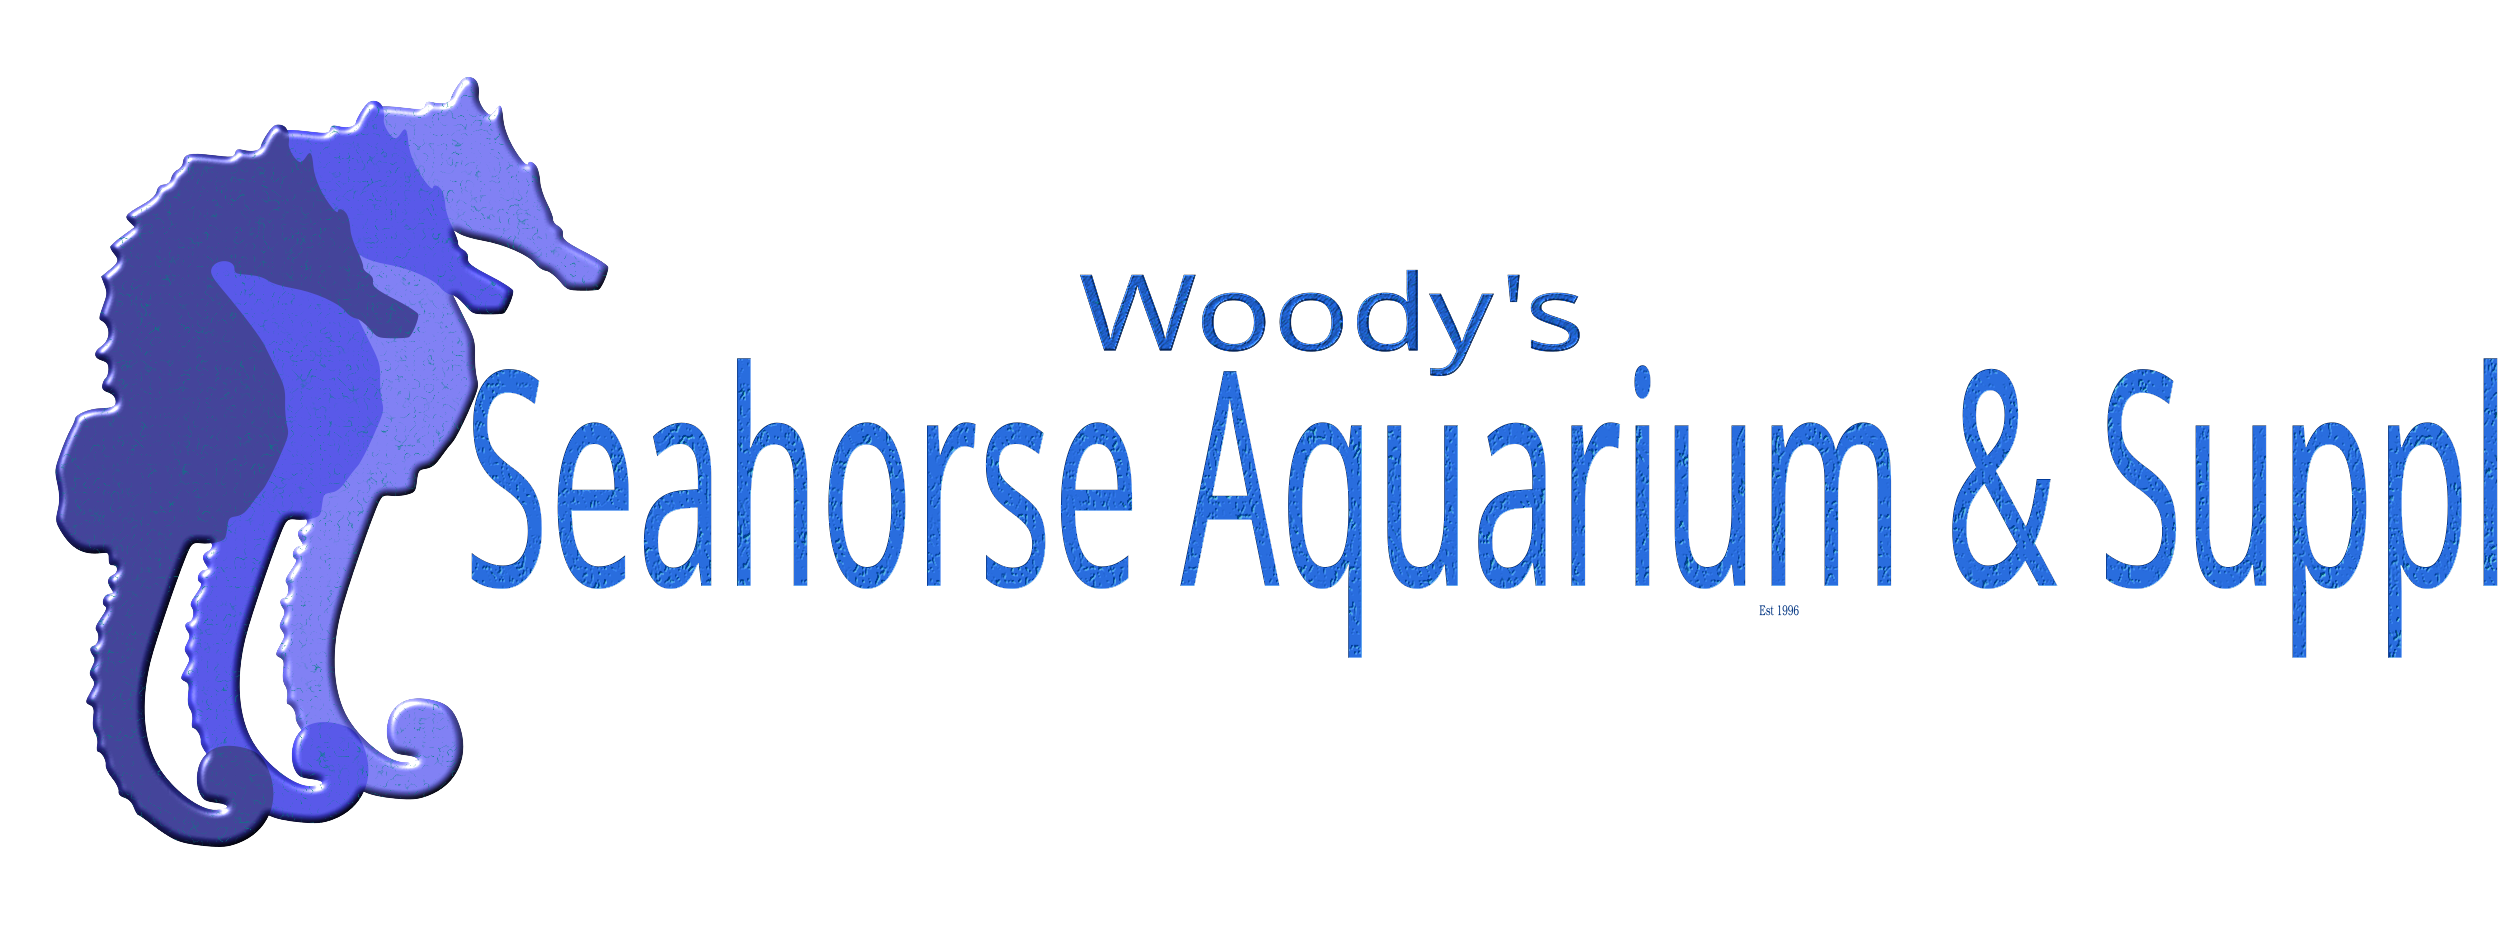
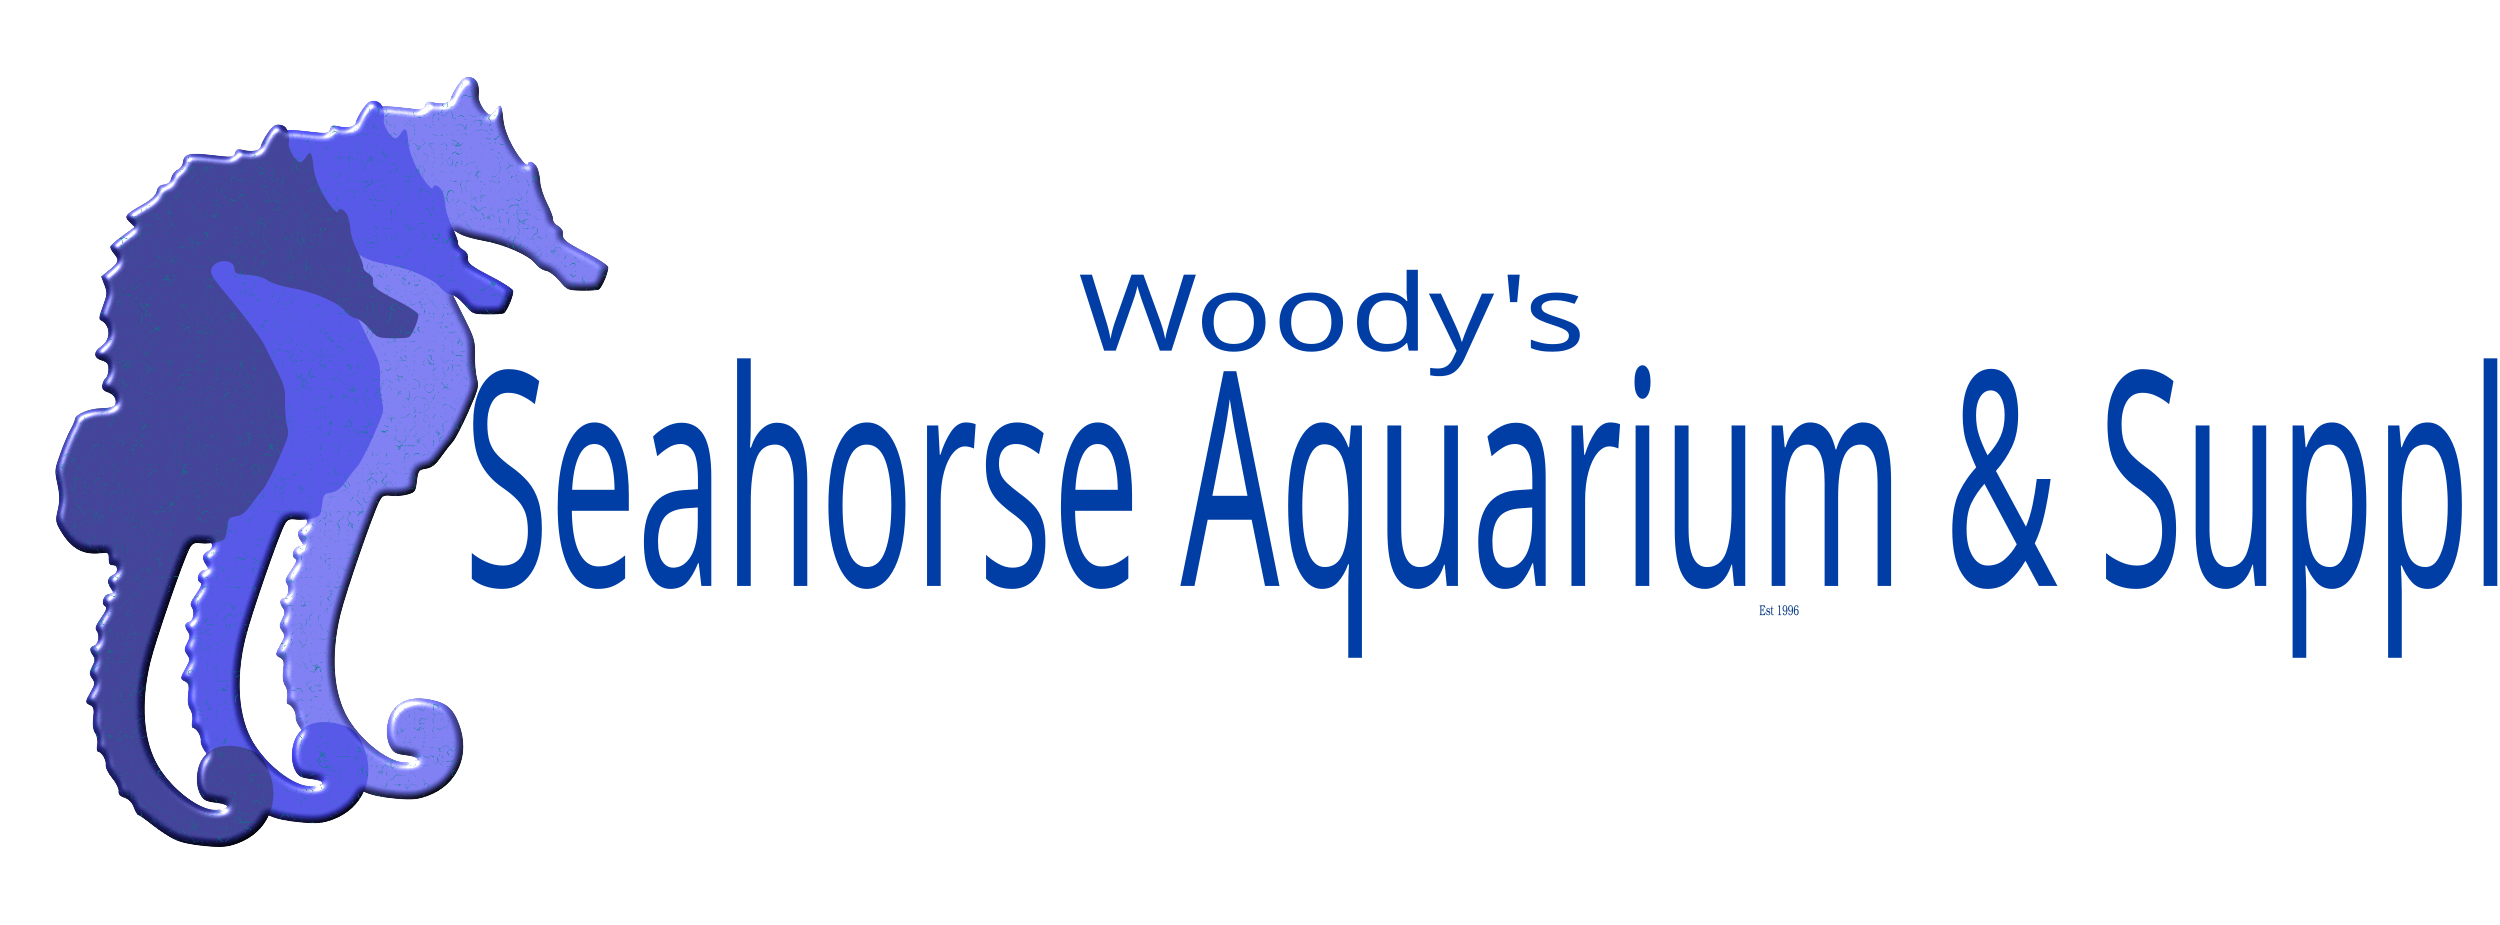
<svg xmlns="http://www.w3.org/2000/svg" xmlns:ns1="http://www.openswatchbook.org/uri/2009/osb" version="1.1" id="svg2" width="4210.51" height="1556.218" viewBox="0 0 4210.51 1556.218">
  <defs id="defs6">
    <linearGradient id="linearGradient6021" ns1:paint="solid">
      <stop style="stop-color:#ff0000;stop-opacity:1;" offset="0" id="stop6019" />
    </linearGradient>
    <filter style="color-interpolation-filters:sRGB" id="filter6752">
      <feGaussianBlur stdDeviation="6" in="SourceGraphic" result="result0" id="feGaussianBlur6734" />
      <feDiffuseLighting lighting-color="#ffffff" diffuseConstant="1" surfaceScale="4" result="result5" id="feDiffuseLighting6738">
        <feDistantLight elevation="45" azimuth="235" id="feDistantLight6736" />
      </feDiffuseLighting>
      <feComposite k1="1.4" in2="SourceGraphic" in="result5" result="fbSourceGraphic" operator="arithmetic" id="feComposite6740" k2="0" k3="0" k4="0" />
      <feGaussianBlur result="result0" in="fbSourceGraphic" stdDeviation="6" id="feGaussianBlur6742" />
      <feSpecularLighting specularExponent="25" specularConstant="1" surfaceScale="4" lighting-color="#ffffff" result="result1" in="result0" id="feSpecularLighting6746">
        <feDistantLight azimuth="235" elevation="45" id="feDistantLight6744" />
      </feSpecularLighting>
      <feComposite k3="1" k2="1" operator="arithmetic" in="fbSourceGraphic" in2="result1" result="result4" id="feComposite6748" k1="0" k4="0" />
      <feComposite operator="in" result="fbSourceGraphic" in2="SourceGraphic" in="result4" id="feComposite6750" />
      <feColorMatrix result="fbSourceGraphicAlpha" in="fbSourceGraphic" values="0 0 0 -1 0 0 0 0 -1 0 0 0 0 -1 0 0 0 0 1 0" id="feColorMatrix6792" />
      <feTurbulence id="feTurbulence6794" numOctaves="2" baseFrequency="0.063" />
      <feColorMatrix id="feColorMatrix6796" values="0 0 0 0 0 0 0 0 0 0.5 0 0 0 0 0.5 0 0 0 -10 1" />
      <feGaussianBlur id="feGaussianBlur6798" stdDeviation="1" result="result1" />
      <feTurbulence id="feTurbulence6800" numOctaves="3" baseFrequency="0.031" type="fractalNoise" result="result0" />
      <feColorMatrix id="feColorMatrix6802" result="result2" values="1 0 0 0 0 0 1 0 0 0 0 0 1 0 0 0 0 0 2 -0.5" />
      <feComposite in2="result2" id="feComposite6804" operator="in" in="result1" result="result6" />
      <feComposite in2="fbSourceGraphic" id="feComposite6806" operator="atop" />
    </filter>
    <filter style="color-interpolation-filters:sRGB" id="filter6879">
      <feTurbulence numOctaves="2" baseFrequency="0.063" id="feTurbulence6865" />
      <feColorMatrix values="0 0 0 0 0 0 0 0 0 0.5 0 0 0 0 0.5 0 0 0 -10 1" id="feColorMatrix6867" />
      <feGaussianBlur stdDeviation="1" result="result1" id="feGaussianBlur6869" />
      <feTurbulence numOctaves="3" baseFrequency="0.031" type="fractalNoise" result="result0" id="feTurbulence6871" />
      <feColorMatrix result="result2" values="1 0 0 0 0 0 1 0 0 0 0 0 1 0 0 0 0 0 2 -0.5" id="feColorMatrix6873" />
      <feComposite operator="in" in2="result2" in="result1" id="feComposite6875" />
      <feComposite in2="SourceGraphic" operator="atop" id="feComposite6877" result="fbSourceGraphic" />
      <feColorMatrix result="fbSourceGraphicAlpha" in="fbSourceGraphic" values="0 0 0 -1 0 0 0 0 -1 0 0 0 0 -1 0 0 0 0 1 0" id="feColorMatrix7149" />
      <feColorMatrix id="feColorMatrix7151" result="result2" type="luminanceToAlpha" in="fbSourceGraphic" />
      <feDiffuseLighting id="feDiffuseLighting7153" diffuseConstant="0.5" result="result1" surfaceScale="-10">
        <feDistantLight id="feDistantLight7155" elevation="20" azimuth="225" />
      </feDiffuseLighting>
      <feComposite in2="fbSourceGraphic" id="feComposite7157" result="result3" k3="1" k2="1" k1="1" in="result1" operator="arithmetic" k4="0" />
      <feBlend in2="result3" id="feBlend7159" result="result4" mode="multiply" in="result2" />
      <feComposite in2="result4" id="feComposite7161" result="result5" operator="arithmetic" k2="1.2" k1="0" k3="0" k4="0" />
      <feComposite in2="fbSourceGraphic" id="feComposite7163" operator="in" in="result5" />
    </filter>
    <filter style="color-interpolation-filters:sRGB" id="filter6895">
      <feTurbulence numOctaves="2" baseFrequency="0.063" id="feTurbulence6881" />
      <feColorMatrix values="0 0 0 0 0 0 0 0 0 0.5 0 0 0 0 0.5 0 0 0 -10 1" id="feColorMatrix6883" />
      <feGaussianBlur stdDeviation="1" result="result1" id="feGaussianBlur6885" />
      <feTurbulence numOctaves="3" baseFrequency="0.031" type="fractalNoise" result="result0" id="feTurbulence6887" />
      <feColorMatrix result="result2" values="1 0 0 0 0 0 1 0 0 0 0 0 1 0 0 0 0 0 2 -0.5" id="feColorMatrix6889" />
      <feComposite operator="in" in2="result2" in="result1" id="feComposite6891" />
      <feComposite in2="SourceGraphic" operator="atop" id="feComposite6893" />
    </filter>
    <filter style="color-interpolation-filters:sRGB" id="filter6911">
      <feTurbulence numOctaves="2" baseFrequency="0.063" id="feTurbulence6897" />
      <feColorMatrix values="0 0 0 0 0 0 0 0 0 0.5 0 0 0 0 0.5 0 0 0 -10 1" id="feColorMatrix6899" />
      <feGaussianBlur stdDeviation="1" result="result1" id="feGaussianBlur6901" />
      <feTurbulence numOctaves="3" baseFrequency="0.031" type="fractalNoise" result="result0" id="feTurbulence6903" />
      <feColorMatrix result="result2" values="1 0 0 0 0 0 1 0 0 0 0 0 1 0 0 0 0 0 2 -0.5" id="feColorMatrix6905" />
      <feComposite operator="in" in2="result2" in="result1" id="feComposite6907" />
      <feComposite in2="SourceGraphic" operator="atop" id="feComposite6909" />
    </filter>
    <filter style="color-interpolation-filters:sRGB" id="filter7228">
      <feColorMatrix result="result2" type="luminanceToAlpha" in="SourceGraphic" id="feColorMatrix7212" />
      <feSpecularLighting specularConstant="0.5" surfaceScale="-15" specularExponent="10" result="result10" id="feSpecularLighting7216">
        <feDistantLight elevation="20" azimuth="225" id="feDistantLight7214" />
      </feSpecularLighting>
      <feDiffuseLighting diffuseConstant="0.5" surfaceScale="15" id="feDiffuseLighting7220">
        <feDistantLight azimuth="225" elevation="20" id="feDistantLight7218" />
      </feDiffuseLighting>
      <feComposite result="result11" in2="result10" operator="arithmetic" k2="0.5" k3="0.5" id="feComposite7222" k1="0" k4="0" />
      <feComposite in="result11" result="result9" operator="arithmetic" k2="1" k3="1" in2="SourceGraphic" id="feComposite7224" k1="0" k4="0" />
      <feComposite in2="SourceGraphic" operator="in" in="result9" id="feComposite7226" result="fbSourceGraphic" />
      <feColorMatrix result="fbSourceGraphicAlpha" in="fbSourceGraphic" values="0 0 0 -1 0 0 0 0 -1 0 0 0 0 -1 0 0 0 0 1 0" id="feColorMatrix7230" />
      <feTurbulence id="feTurbulence7232" numOctaves="2" baseFrequency="0.063" />
      <feColorMatrix id="feColorMatrix7234" values="0 0 0 0 0 0 0 0 0 0.5 0 0 0 0 0.5 0 0 0 -10 1" />
      <feGaussianBlur id="feGaussianBlur7236" stdDeviation="1" result="result1" />
      <feTurbulence id="feTurbulence7238" numOctaves="3" baseFrequency="0.031" type="fractalNoise" result="result0" />
      <feColorMatrix id="feColorMatrix7240" result="result2" values="1 0 0 0 0 0 1 0 0 0 0 0 1 0 0 0 0 0 2 -0.5" />
      <feComposite in2="result2" id="feComposite7242" operator="in" in="result1" result="result12" />
      <feComposite in2="fbSourceGraphic" id="feComposite7244" operator="atop" result="fbSourceGraphic" />
      <feColorMatrix result="fbSourceGraphicAlpha" in="fbSourceGraphic" values="0 0 0 -1 0 0 0 0 -1 0 0 0 0 -1 0 0 0 0 1 0" id="feColorMatrix7494" />
      <feTurbulence id="feTurbulence7496" result="result0" seed="0" baseFrequency="1" numOctaves="5" type="fractalNoise" />
      <feConvolveMatrix id="feConvolveMatrix7498" result="result5" order="5 5" kernelMatrix="-2 0 0 0 -2 0 -2 0 -2 0 0 0 -10 0 0 0 -2 0 -2 0 -2 0 0 0 -2 " targetX="2" targetY="2" />
      <feComposite in2="fbSourceGraphic" id="feComposite7500" result="result2" k3="0.5" k2="0.5" k1="1.5" operator="arithmetic" in="result5" k4="0" />
      <feColorMatrix id="feColorMatrix7502" in="result2" type="luminanceToAlpha" result="result2" />
      <feDiffuseLighting id="feDiffuseLighting7504" surfaceScale="5" result="result1" diffuseConstant="0.6">
        <feDistantLight id="feDistantLight7506" elevation="35" azimuth="225" />
      </feDiffuseLighting>
      <feComposite in2="fbSourceGraphic" id="feComposite7508" operator="arithmetic" in="result1" k1="1.5" k3="0.5" result="result3" k2="0" k4="0" />
      <feBlend in2="result1" id="feBlend7510" in="result3" mode="normal" result="result6" />
      <feComposite in2="fbSourceGraphic" id="feComposite7512" operator="in" />
    </filter>
  </defs>
  <g style="font-style:normal;font-variant:normal;font-weight:bold;font-stretch:normal;font-size:32px;line-height:0;font-family:sans-serif;-inkscape-font-specification:'sans-serif Bold';letter-spacing:0px;word-spacing:0px;writing-mode:vertical-lr;fill:#000000;fill-opacity:1;stroke:none" id="text6142" transform="translate(1304.833,669.6809)" />
  <text xml:space="preserve" style="font-style:normal;font-variant:normal;font-weight:bold;font-stretch:normal;font-size:323.9px;line-height:42.45;font-family:BlackChancery;-inkscape-font-specification:'BlackChancery Bold';text-align:center;letter-spacing:0px;word-spacing:0px;writing-mode:lr-tb;text-anchor:middle;fill:#003DA5;fill-opacity:1;stroke:none;stroke-width:2.808" x="3928.729" y="679.728" id="text6151" transform="scale(0.5637657,1.773787)">
    <tspan id="tspan6149" x="3928.729" y="7608.395" style="font-style:normal;font-variant:normal;font-weight:bold;font-stretch:normal;font-size:323.9px;font-family:BlackChancery;-inkscape-font-specification:'BlackChancery Bold';fill:#003DA5;stroke-width:2.808" />
  </text>
  <text xml:space="preserve" style="font-style:normal;font-variant:normal;font-weight:300;font-stretch:normal;font-size:19.073px;line-height:39.45;font-family:'Bookman Old Style';-inkscape-font-specification:'Bookman Old Style Light';letter-spacing:0px;word-spacing:0px;writing-mode:lr-tb;fill:#003380;fill-opacity:1;stroke:none;stroke-width:0.795" x="3728.397" y="823.335" id="text7171" transform="scale(0.7947218,1.258302)">
    <tspan id="tspan7169" x="3728.397" y="823.335" style="fill:#003380;stroke-width:0.795">Est 1996</tspan>
  </text>
  <g id="g6134" transform="translate(-413.5878,606.523)" style="filter:url(#filter6752)">
    <path style="fill:#5f5fd3;stroke-width:3.871" d="m 1027.619,727.637 c -9.067,-4.277 -25.807,-15.213 -37.2,-24.303 -11.393,-9.09 -22.181,-16.713 -23.972,-16.941 -1.792,-0.228 -5.297,-6.032 -7.789,-12.899 -2.981,-8.211 -8.299,-13.758 -15.537,-16.205 -7.768,-2.626 -10.724,-5.982 -10.049,-11.411 0.526,-4.23 -4.364,-14.03 -10.867,-21.779 -6.502,-7.748 -11.367,-17.753 -10.81,-22.233 1.039,-8.359 -6.654,-21.457 -13.083,-22.274 -1.983,-0.252 -2.585,-5.524 -1.337,-11.716 1.272,-6.312 -0.198,-14.826 -3.347,-19.381 -3.584,-5.185 -4.815,-14.56 -3.404,-25.916 1.79,-14.398 0.813,-18.445 -5.119,-21.216 -8.824,-4.121 -8.737,-5.834 1.188,-23.344 7.159,-12.63 7.306,-14.284 1.96,-22.018 -4.92,-7.119 -4.883,-10.081 0.25,-19.917 4.948,-9.48 5.154,-12.821 1.151,-18.613 -6.222,-9.002 -5.47,-14.882 2.147,-16.781 7.223,-1.801 9.851,-17.421 4.175,-24.818 -3.199,-4.169 -1.58,-8.862 7.578,-21.965 8.427,-12.058 10.385,-17.304 7.086,-18.981 -7.954,-4.043 -3.228,-19.978 6.301,-21.248 8.19,-1.091 8.354,-1.582 3.084,-9.208 -7.342,-10.622 -6.035,-18.251 3.927,-22.916 9.4,-4.402 8.459,-16.297 -1.261,-15.93 -4.418,0.167 -6.339,-3.145 -6.255,-10.789 0.112,-10.287 -0.722,-10.928 -12.389,-9.526 -30.926,3.716 -50.706,-7.261 -69.005,-38.296 -8.112,-13.758 -8.599,-17.554 -4.454,-34.756 3.452,-14.328 3.314,-25.489 -0.537,-43.25 -5.075,-23.41 -4.966,-24.56 4.943,-52.093 5.573,-15.485 13.261,-33.558 17.084,-40.163 3.823,-6.604 7.271,-14.583 7.662,-17.731 0.992,-7.979 24.039,-17.648 43.173,-18.112 21.684,-0.526 26.82,-3.4 24.902,-13.936 -0.979,-5.377 -5.738,-10.108 -12.45,-12.377 -8.01,-2.708 -10.591,-5.882 -9.821,-12.079 0.575,-4.623 3.13,-10.045 5.679,-12.049 2.549,-2.004 4.69,-8.701 4.758,-14.883 0.1,-9.012 -2.088,-11.919 -11.037,-14.669 -14.507,-4.459 -15.005,-14.811 -1.165,-24.206 16.723,-11.352 16.25,-35.377 -0.861,-43.673 -3.475,-1.685 -2.678,-6.967 3.588,-23.79 7.375,-19.8 7.598,-22.821 2.637,-35.812 l -5.418,-14.188 13.679,-11.106 c 16.011,-12.999 17.018,-16.455 7.919,-27.167 -3.721,-4.381 -6.549,-9.711 -6.284,-11.845 0.265,-2.134 9.59,-10.462 20.721,-18.506 L 960,-304 l -8.264,-8.206 c -10.064,-9.993 -8.027,-12.866 20.683,-29.171 16.024,-9.1 23.078,-15.645 24.888,-23.093 1.814,-7.464 5.295,-10.682 12.349,-11.418 7.033,-0.734 10.536,-3.957 12.333,-11.348 1.381,-5.677 6.056,-11.7 10.389,-13.384 4.346,-1.688 8.383,-7.12 9.004,-12.113 1.876,-15.094 10.791,-17.378 49.763,-12.749 33.662,3.999 36.395,3.744 38.373,-3.574 1.692,-6.259 4.393,-7.337 13.139,-5.243 16.465,3.942 29.228,1.271 30.158,-6.311 0.449,-3.68 5.607,-13.59 11.457,-22.023 8.606,-12.407 12.658,-15.075 21.236,-13.985 11.404,1.449 16.701,13.12 14.391,31.705 -1.193,9.595 11.6,30.482 19.266,31.457 2.24,0.285 6.539,-3.53 9.553,-8.477 7.449,-12.225 10.605,-8.28 12.66,15.825 1.728,20.271 14.963,49.254 31.916,69.896 4.8,5.844 8.981,8.584 9.291,6.088 0.962,-7.736 11.616,-3.596 16.147,6.275 2.368,5.159 4.618,15.931 5,23.939 0.382,8.008 5.561,24.08 11.508,35.717 5.948,11.637 10.479,23.852 10.07,27.144 -0.409,3.292 3.346,8.185 8.344,10.872 5.111,2.748 8.704,7.972 8.211,11.938 -1.337,10.76 3.192,14.548 40.419,33.803 18.94,9.797 35.055,20.284 35.812,23.305 1.697,6.776 -10.294,35.552 -16.062,38.546 -2.318,1.203 -15.153,1.986 -28.521,1.74 -23.973,-0.442 -24.492,-0.667 -37.852,-16.367 -7.803,-9.17 -17.514,-16.423 -22.906,-17.108 -5.148,-0.654 -12.997,-5.93 -17.442,-11.723 -11.177,-14.568 -52.574,-32.742 -88.882,-39.023 -18.142,-3.138 -35.008,-8.434 -41.884,-13.152 -7.776,-5.335 -18.72,-8.421 -33.721,-9.508 -20.232,-1.466 -22.222,-2.362 -22.347,-10.059 -0.289,-17.812 -34.178,-16.944 -39.013,0.999 -1.838,6.823 2.102,14.245 16.742,31.533 34.782,41.076 67.051,83.83 73.276,97.089 3.373,7.184 12.634,25.946 20.58,41.693 12.147,24.074 14.33,32.472 13.711,52.762 -0.405,13.272 1.042,31.121 3.214,39.665 3.783,14.875 3.167,17.319 -14.502,57.554 -10.149,23.111 -22.151,46.059 -26.672,50.995 -4.52,4.937 -13.518,16.51 -19.995,25.719 -8.688,12.352 -15.151,17.299 -24.644,18.863 -12.225,2.015 -12.984,3.055 -15.194,20.842 -2.201,17.709 -3.08,18.933 -16.263,22.638 -7.665,2.154 -20.047,3.14 -27.515,2.191 -11.28,-1.434 -14.494,-0.012 -18.981,8.383 -10.871,20.346 -56.941,153.856 -66.01,191.295 -16.743,69.116 -11.963,133.423 13.026,175.259 23.937,40.074 70.716,75.275 97.824,73.612 23.724,-1.456 23.959,-8.435 0.385,-11.431 -18.448,-2.345 -22.011,-4.139 -27.475,-13.839 -8.999,-15.975 -7.803,-43.076 2.63,-59.62 12.264,-19.447 34.52,-26.687 64.335,-20.93 27.653,5.34 38.713,14.603 48.748,40.831 20.022,52.329 -1.878,102.98 -52.641,121.747 -17.195,6.357 -27.088,7.168 -55.436,4.544 -22.599,-2.092 -40.195,-5.878 -50.991,-10.97 z" id="path6054-6-3" />
    <path style="fill:#3737c8;stroke-width:3.871" d="m 867.619,767.637 c -9.067,-4.277 -25.807,-15.213 -37.2,-24.303 -11.393,-9.09 -22.181,-16.713 -23.972,-16.941 -1.792,-0.228 -5.297,-6.032 -7.789,-12.899 -2.981,-8.211 -8.299,-13.758 -15.537,-16.205 -7.768,-2.626 -10.724,-5.982 -10.049,-11.411 0.526,-4.23 -4.364,-14.03 -10.867,-21.779 -6.502,-7.748 -11.367,-17.753 -10.81,-22.232 1.039,-8.359 -6.654,-21.457 -13.083,-22.274 -1.983,-0.252 -2.585,-5.524 -1.337,-11.716 1.272,-6.312 -0.198,-14.826 -3.347,-19.381 -3.584,-5.185 -4.815,-14.56 -3.404,-25.916 1.79,-14.398 0.813,-18.445 -5.119,-21.216 -8.824,-4.121 -8.737,-5.834 1.188,-23.344 7.159,-12.63 7.306,-14.284 1.96,-22.018 -4.92,-7.119 -4.883,-10.081 0.25,-19.917 4.948,-9.48 5.155,-12.821 1.151,-18.613 -6.222,-9.002 -5.47,-14.882 2.147,-16.781 7.223,-1.801 9.851,-17.421 4.175,-24.818 -3.199,-4.169 -1.58,-8.862 7.578,-21.965 8.427,-12.058 10.385,-17.304 7.086,-18.981 -7.954,-4.043 -3.228,-19.978 6.301,-21.248 8.19,-1.091 8.354,-1.582 3.084,-9.208 -7.342,-10.622 -6.034,-18.251 3.927,-22.916 9.401,-4.402 8.459,-16.297 -1.261,-15.93 -4.418,0.167 -6.339,-3.145 -6.255,-10.789 0.112,-10.287 -0.722,-10.928 -12.389,-9.526 -30.926,3.716 -50.706,-7.261 -69.005,-38.296 -8.112,-13.758 -8.599,-17.554 -4.454,-34.756 3.452,-14.328 3.314,-25.489 -0.537,-43.25 -5.075,-23.41 -4.966,-24.56 4.943,-52.093 5.573,-15.485 13.261,-33.558 17.084,-40.163 3.823,-6.604 7.271,-14.583 7.662,-17.731 0.992,-7.979 24.039,-17.648 43.173,-18.112 21.684,-0.526 26.82,-3.4 24.902,-13.936 -0.979,-5.377 -5.738,-10.108 -12.45,-12.377 -8.01,-2.708 -10.591,-5.882 -9.821,-12.079 0.575,-4.623 3.13,-10.045 5.679,-12.049 2.549,-2.004 4.69,-8.701 4.758,-14.883 0.1,-9.012 -2.088,-11.919 -11.036,-14.669 -14.507,-4.459 -15.005,-14.811 -1.165,-24.206 16.723,-11.352 16.25,-35.377 -0.861,-43.673 -3.475,-1.685 -2.678,-6.967 3.588,-23.79 7.376,-19.8 7.598,-22.821 2.637,-35.812 l -5.418,-14.188 13.679,-11.106 c 16.011,-12.999 17.018,-16.455 7.919,-27.167 -3.721,-4.381 -6.549,-9.711 -6.284,-11.845 0.265,-2.134 9.59,-10.462 20.721,-18.506 L 800,-264 l -8.264,-8.206 c -10.064,-9.993 -8.027,-12.866 20.683,-29.171 16.024,-9.1 23.077,-15.645 24.888,-23.093 1.814,-7.464 5.295,-10.682 12.349,-11.418 7.033,-0.734 10.536,-3.957 12.333,-11.348 1.381,-5.677 6.056,-11.7 10.389,-13.384 4.346,-1.688 8.384,-7.12 9.004,-12.113 1.876,-15.094 10.791,-17.378 49.763,-12.749 33.662,3.999 36.395,3.744 38.373,-3.574 1.692,-6.259 4.393,-7.337 13.139,-5.243 16.465,3.942 29.228,1.271 30.158,-6.311 0.449,-3.68 5.607,-13.59 11.457,-22.023 8.606,-12.407 12.658,-15.075 21.236,-13.985 11.404,1.449 16.701,13.12 14.391,31.705 -1.193,9.595 11.6,30.482 19.266,31.457 2.24,0.285 6.539,-3.53 9.553,-8.477 7.449,-12.225 10.605,-8.28 12.66,15.825 1.728,20.271 14.963,49.254 31.916,69.896 4.8,5.844 8.981,8.584 9.291,6.088 0.962,-7.736 11.616,-3.596 16.147,6.275 2.368,5.159 4.618,15.931 5,23.939 0.382,8.008 5.561,24.08 11.508,35.717 5.948,11.637 10.479,23.852 10.07,27.144 -0.409,3.292 3.346,8.185 8.344,10.872 5.111,2.748 8.704,7.972 8.211,11.938 -1.337,10.76 3.192,14.548 40.419,33.803 18.94,9.797 35.055,20.284 35.812,23.305 1.697,6.776 -10.294,35.552 -16.062,38.546 -2.318,1.203 -15.153,1.986 -28.521,1.74 -23.973,-0.442 -24.492,-0.667 -37.852,-16.367 -7.803,-9.17 -17.514,-16.423 -22.906,-17.108 -5.148,-0.654 -12.997,-5.93 -17.442,-11.723 -11.177,-14.568 -52.574,-32.742 -88.882,-39.023 -18.142,-3.138 -35.008,-8.434 -41.884,-13.152 -7.776,-5.335 -18.72,-8.421 -33.722,-9.508 -20.232,-1.466 -22.222,-2.362 -22.347,-10.059 -0.289,-17.812 -34.178,-16.944 -39.013,0.999 -1.838,6.823 2.102,14.245 16.742,31.533 34.782,41.076 67.051,83.83 73.276,97.089 3.373,7.184 12.634,25.946 20.58,41.693 12.147,24.074 14.33,32.472 13.711,52.762 -0.405,13.272 1.042,31.121 3.214,39.665 3.783,14.875 3.167,17.319 -14.502,57.554 -10.149,23.111 -22.151,46.059 -26.672,50.995 -4.52,4.937 -13.518,16.51 -19.995,25.719 -8.688,12.352 -15.151,17.299 -24.644,18.863 -12.225,2.015 -12.984,3.055 -15.194,20.842 -2.201,17.709 -3.08,18.933 -16.263,22.638 -7.665,2.154 -20.047,3.14 -27.515,2.191 -11.28,-1.434 -14.494,-0.012 -18.981,8.383 -10.871,20.346 -56.941,153.856 -66.01,191.295 -16.743,69.116 -11.963,133.423 13.026,175.259 23.937,40.074 70.716,75.275 97.824,73.612 23.724,-1.456 23.959,-8.435 0.385,-11.431 -18.448,-2.345 -22.011,-4.139 -27.475,-13.839 -8.999,-15.975 -7.804,-43.076 2.63,-59.62 12.264,-19.447 34.52,-26.687 64.335,-20.93 27.653,5.34 38.713,14.603 48.748,40.831 20.022,52.329 -1.878,102.98 -52.641,121.747 -17.195,6.357 -27.088,7.168 -55.436,4.544 -22.599,-2.092 -40.195,-5.878 -50.991,-10.97 z" id="path6054-6" />
    <path style="fill:#212178;stroke-width:3.871" d="m 707.619,807.637 c -9.067,-4.277 -25.807,-15.213 -37.2,-24.303 -11.393,-9.09 -22.181,-16.713 -23.972,-16.941 -1.792,-0.228 -5.297,-6.032 -7.789,-12.899 -2.981,-8.211 -8.299,-13.758 -15.537,-16.205 -7.768,-2.626 -10.724,-5.982 -10.049,-11.411 0.526,-4.23 -4.364,-14.03 -10.867,-21.779 -6.502,-7.748 -11.367,-17.753 -10.81,-22.233 1.039,-8.359 -6.654,-21.457 -13.083,-22.274 -1.983,-0.252 -2.585,-5.524 -1.337,-11.716 1.272,-6.312 -0.198,-14.826 -3.347,-19.381 -3.584,-5.185 -4.815,-14.56 -3.404,-25.916 1.79,-14.398 0.813,-18.445 -5.119,-21.216 -8.824,-4.121 -8.737,-5.834 1.188,-23.344 7.159,-12.63 7.306,-14.284 1.96,-22.018 -4.92,-7.119 -4.883,-10.081 0.25,-19.917 4.948,-9.48 5.154,-12.821 1.151,-18.613 -6.222,-9.002 -5.47,-14.882 2.147,-16.781 7.223,-1.801 9.851,-17.421 4.175,-24.818 -3.199,-4.169 -1.58,-8.862 7.578,-21.965 8.427,-12.058 10.385,-17.304 7.086,-18.981 -7.954,-4.043 -3.228,-19.978 6.301,-21.248 8.19,-1.091 8.354,-1.582 3.084,-9.208 -7.342,-10.622 -6.035,-18.251 3.927,-22.916 9.4,-4.402 8.459,-16.297 -1.261,-15.93 -4.418,0.167 -6.339,-3.145 -6.255,-10.789 0.112,-10.287 -0.722,-10.928 -12.389,-9.526 -30.926,3.716 -50.706,-7.261 -69.005,-38.296 -8.112,-13.758 -8.599,-17.554 -4.454,-34.756 3.452,-14.328 3.314,-25.489 -0.537,-43.25 -5.075,-23.41 -4.966,-24.56 4.943,-52.093 5.573,-15.485 13.261,-33.558 17.084,-40.163 3.823,-6.604 7.271,-14.583 7.662,-17.731 0.992,-7.979 24.039,-17.648 43.173,-18.112 21.684,-0.526 26.82,-3.4 24.902,-13.936 -0.979,-5.377 -5.738,-10.108 -12.45,-12.377 -8.01,-2.708 -10.591,-5.882 -9.821,-12.079 0.575,-4.623 3.13,-10.045 5.679,-12.049 2.549,-2.004 4.69,-8.701 4.758,-14.883 0.1,-9.012 -2.088,-11.919 -11.037,-14.669 -14.507,-4.459 -15.005,-14.811 -1.165,-24.206 16.723,-11.352 16.25,-35.377 -0.861,-43.673 -3.475,-1.685 -2.678,-6.967 3.588,-23.79 7.375,-19.8 7.598,-22.821 2.637,-35.812 l -5.418,-14.188 13.679,-11.106 c 16.011,-12.999 17.018,-16.455 7.919,-27.167 -3.721,-4.381 -6.549,-9.711 -6.284,-11.845 0.265,-2.134 9.59,-10.462 20.721,-18.506 L 640,-224 l -8.264,-8.206 c -10.064,-9.993 -8.027,-12.866 20.683,-29.171 16.024,-9.1 23.078,-15.645 24.888,-23.093 1.814,-7.464 5.295,-10.682 12.349,-11.418 7.033,-0.734 10.536,-3.957 12.333,-11.348 1.381,-5.677 6.056,-11.7 10.389,-13.384 4.346,-1.688 8.383,-7.12 9.004,-12.113 1.876,-15.094 10.791,-17.378 49.763,-12.749 33.662,3.999 36.395,3.744 38.373,-3.574 1.692,-6.259 4.393,-7.337 13.139,-5.243 16.465,3.942 29.228,1.271 30.158,-6.311 0.449,-3.68 5.607,-13.59 11.457,-22.023 8.606,-12.407 12.658,-15.075 21.236,-13.985 11.404,1.449 16.701,13.12 14.391,31.705 -1.193,9.595 11.6,30.482 19.266,31.457 2.24,0.285 6.539,-3.53 9.553,-8.477 7.449,-12.225 10.605,-8.28 12.66,15.825 1.728,20.271 14.963,49.254 31.916,69.896 4.8,5.844 8.981,8.584 9.291,6.088 0.962,-7.736 11.616,-3.596 16.147,6.275 2.368,5.159 4.618,15.931 5,23.939 0.382,8.008 5.561,24.08 11.508,35.717 5.948,11.637 10.479,23.852 10.07,27.144 -0.409,3.292 3.346,8.185 8.344,10.872 5.111,2.748 8.704,7.972 8.211,11.938 -1.337,10.76 3.192,14.548 40.419,33.803 18.94,9.797 35.055,20.284 35.812,23.305 1.697,6.776 -10.294,35.552 -16.062,38.546 -2.318,1.203 -15.153,1.986 -28.521,1.74 -23.973,-0.442 -24.492,-0.667 -37.852,-16.367 -7.803,-9.17 -17.514,-16.423 -22.906,-17.108 -5.148,-0.654 -12.997,-5.93 -17.442,-11.723 -11.177,-14.568 -52.574,-32.742 -88.882,-39.023 -18.142,-3.138 -35.008,-8.434 -41.884,-13.152 -7.776,-5.335 -18.72,-8.421 -33.721,-9.508 -20.232,-1.466 -22.222,-2.362 -22.347,-10.059 -0.289,-17.812 -34.178,-16.944 -39.013,0.999 -1.838,6.823 2.102,14.245 16.742,31.533 34.782,41.076 67.051,83.83 73.276,97.089 3.373,7.184 12.634,25.946 20.58,41.693 12.147,24.074 14.33,32.472 13.711,52.762 -0.405,13.272 1.042,31.121 3.214,39.665 3.783,14.875 3.167,17.319 -14.502,57.554 -10.149,23.111 -22.151,46.059 -26.672,50.995 -4.52,4.937 -13.518,16.51 -19.995,25.719 -8.688,12.352 -15.151,17.299 -24.644,18.863 -12.225,2.015 -12.984,3.055 -15.194,20.842 -2.201,17.709 -3.08,18.933 -16.263,22.638 -7.665,2.154 -20.047,3.14 -27.515,2.191 -11.28,-1.434 -14.494,-0.012 -18.981,8.383 -10.871,20.346 -56.941,153.856 -66.01,191.295 -16.743,69.116 -11.963,133.423 13.026,175.259 23.937,40.074 70.716,75.275 97.824,73.612 23.724,-1.456 23.959,-8.435 0.385,-11.431 -18.448,-2.345 -22.011,-4.139 -27.475,-13.839 -8.999,-15.975 -7.803,-43.076 2.63,-59.62 12.264,-19.447 34.52,-26.687 64.335,-20.93 27.653,5.34 38.713,14.603 48.748,40.831 20.022,52.329 -1.878,102.98 -52.641,121.747 -17.195,6.357 -27.088,7.168 -55.436,4.544 -22.599,-2.092 -40.195,-5.878 -50.991,-10.97 z" id="path6054-6-8" />
  </g>
-   <text xml:space="preserve" style="font-style:normal;font-variant:normal;font-weight:500;font-stretch:normal;font-size:363.207px;line-height:39.45;font-family:BlackChancery;-inkscape-font-specification:'BlackChancery Medium';letter-spacing:0px;word-spacing:0px;writing-mode:lr-tb;fill:#003DA5;fill-opacity:1;stroke:none;stroke-width:1.892;filter:url(#filter6879)" x="-726.947" y="228.403" id="text4515" transform="matrix(0.7202118,0,0,1.388481,1304.833,669.6809)">
+   <text xml:space="preserve" style="font-style:normal;font-variant:normal;font-weight:500;font-stretch:normal;font-size:363.207px;line-height:39.45;font-family:BlackChancery;-inkscape-font-specification:'BlackChancery Medium';letter-spacing:0px;word-spacing:0px;writing-mode:lr-tb;fill:#003DA5;fill-opacity:1;stroke:none;stroke-width:1.892" x="-726.947" y="228.403" id="text4515" transform="matrix(0.7202118,0,0,1.388481,1304.833,669.6809)">
    <tspan id="tspan4513" x="-726.947" y="228.403" style="fill:#003DA5;stroke-width:1.892">Seahorse Aquarium &amp; Supply</tspan>
  </text>
-   <text xml:space="preserve" style="font-style:normal;font-variant:normal;font-weight:normal;font-stretch:normal;font-size:196.6px;line-height:39.45;font-family:BlackChancery;-inkscape-font-specification:BlackChancery;letter-spacing:0px;word-spacing:0px;writing-mode:lr-tb;fill:#003DA5;fill-opacity:1;stroke:none;stroke-width:1.024;filter:url(#filter7228);" x="455.465" y="-115.077" id="text7210" transform="matrix(1.097571,0,0,0.9111025,1316.262,695.3952)">
+   <text xml:space="preserve" style="font-style:normal;font-variant:normal;font-weight:normal;font-stretch:normal;font-size:196.6px;line-height:39.45;font-family:BlackChancery;-inkscape-font-specification:BlackChancery;letter-spacing:0px;word-spacing:0px;writing-mode:lr-tb;fill:#003DA5;fill-opacity:1;stroke:none;stroke-width:1.024;" x="455.465" y="-115.077" id="text7210" transform="matrix(1.097571,0,0,0.9111025,1316.262,695.3952)">
    <tspan id="tspan7208" x="455.465" y="-115.077" style="stroke-width:1.024;fill:#003DA5;">Woody's</tspan>
  </text>
</svg>
